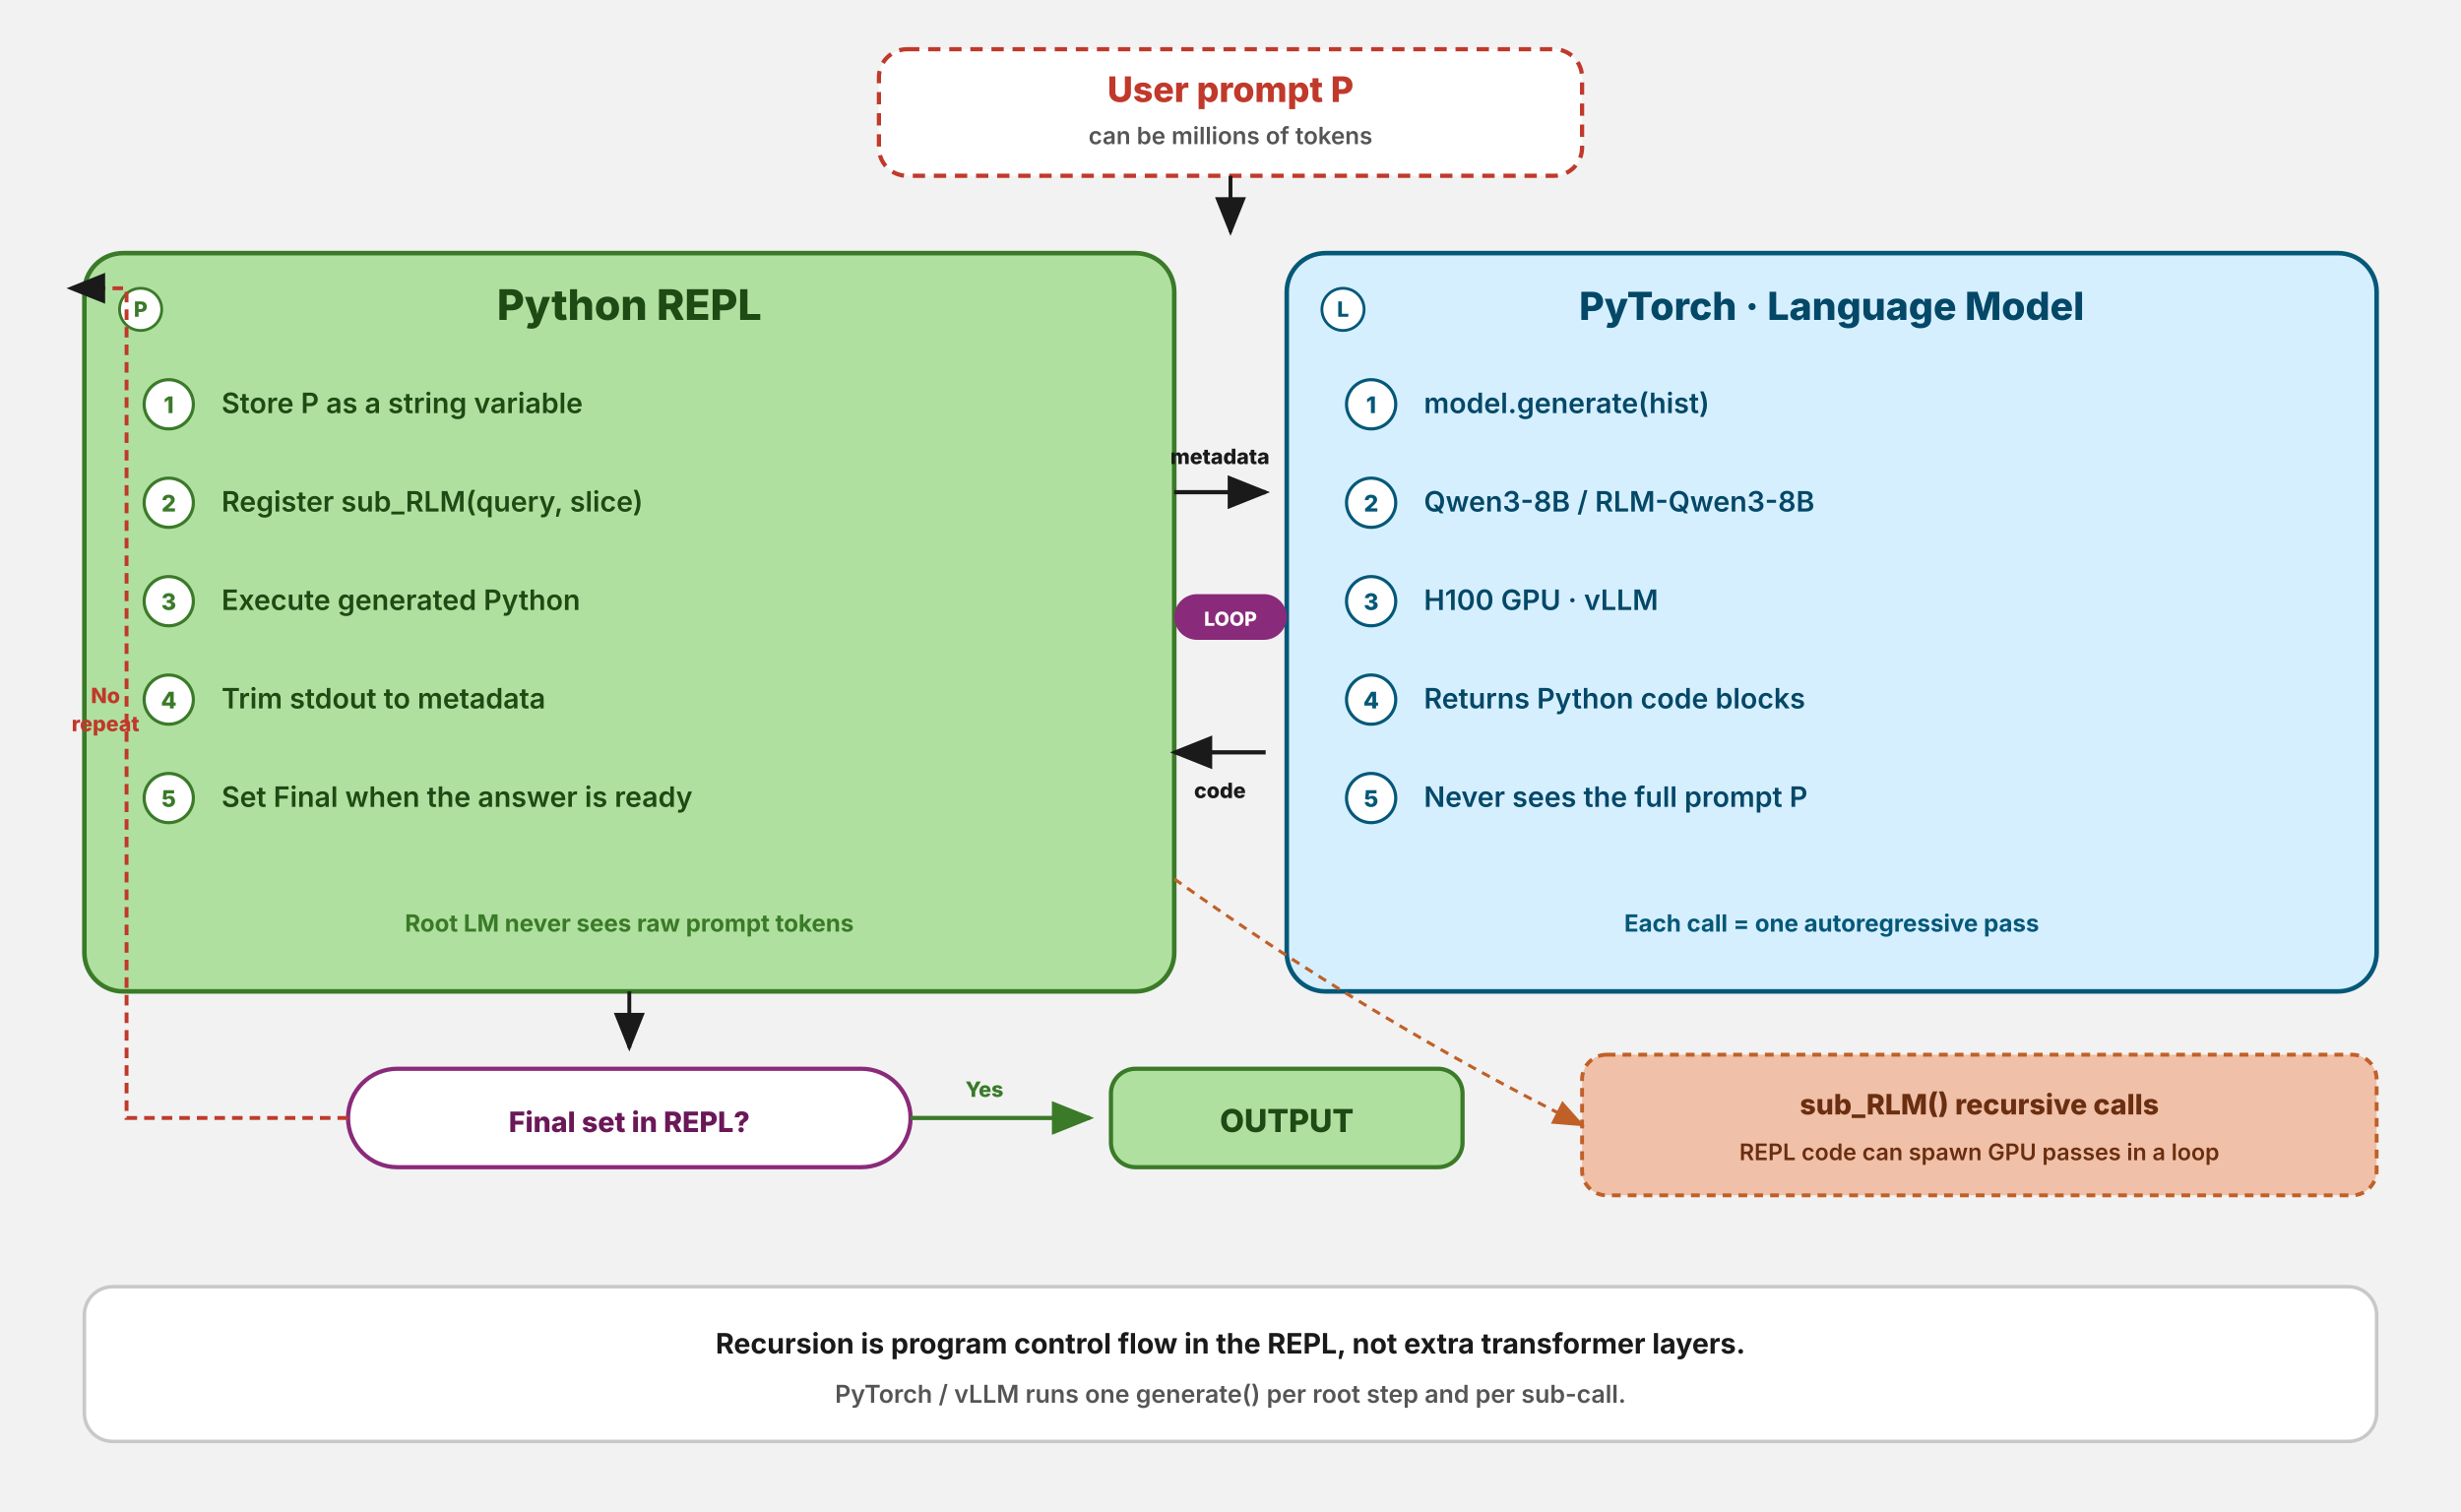
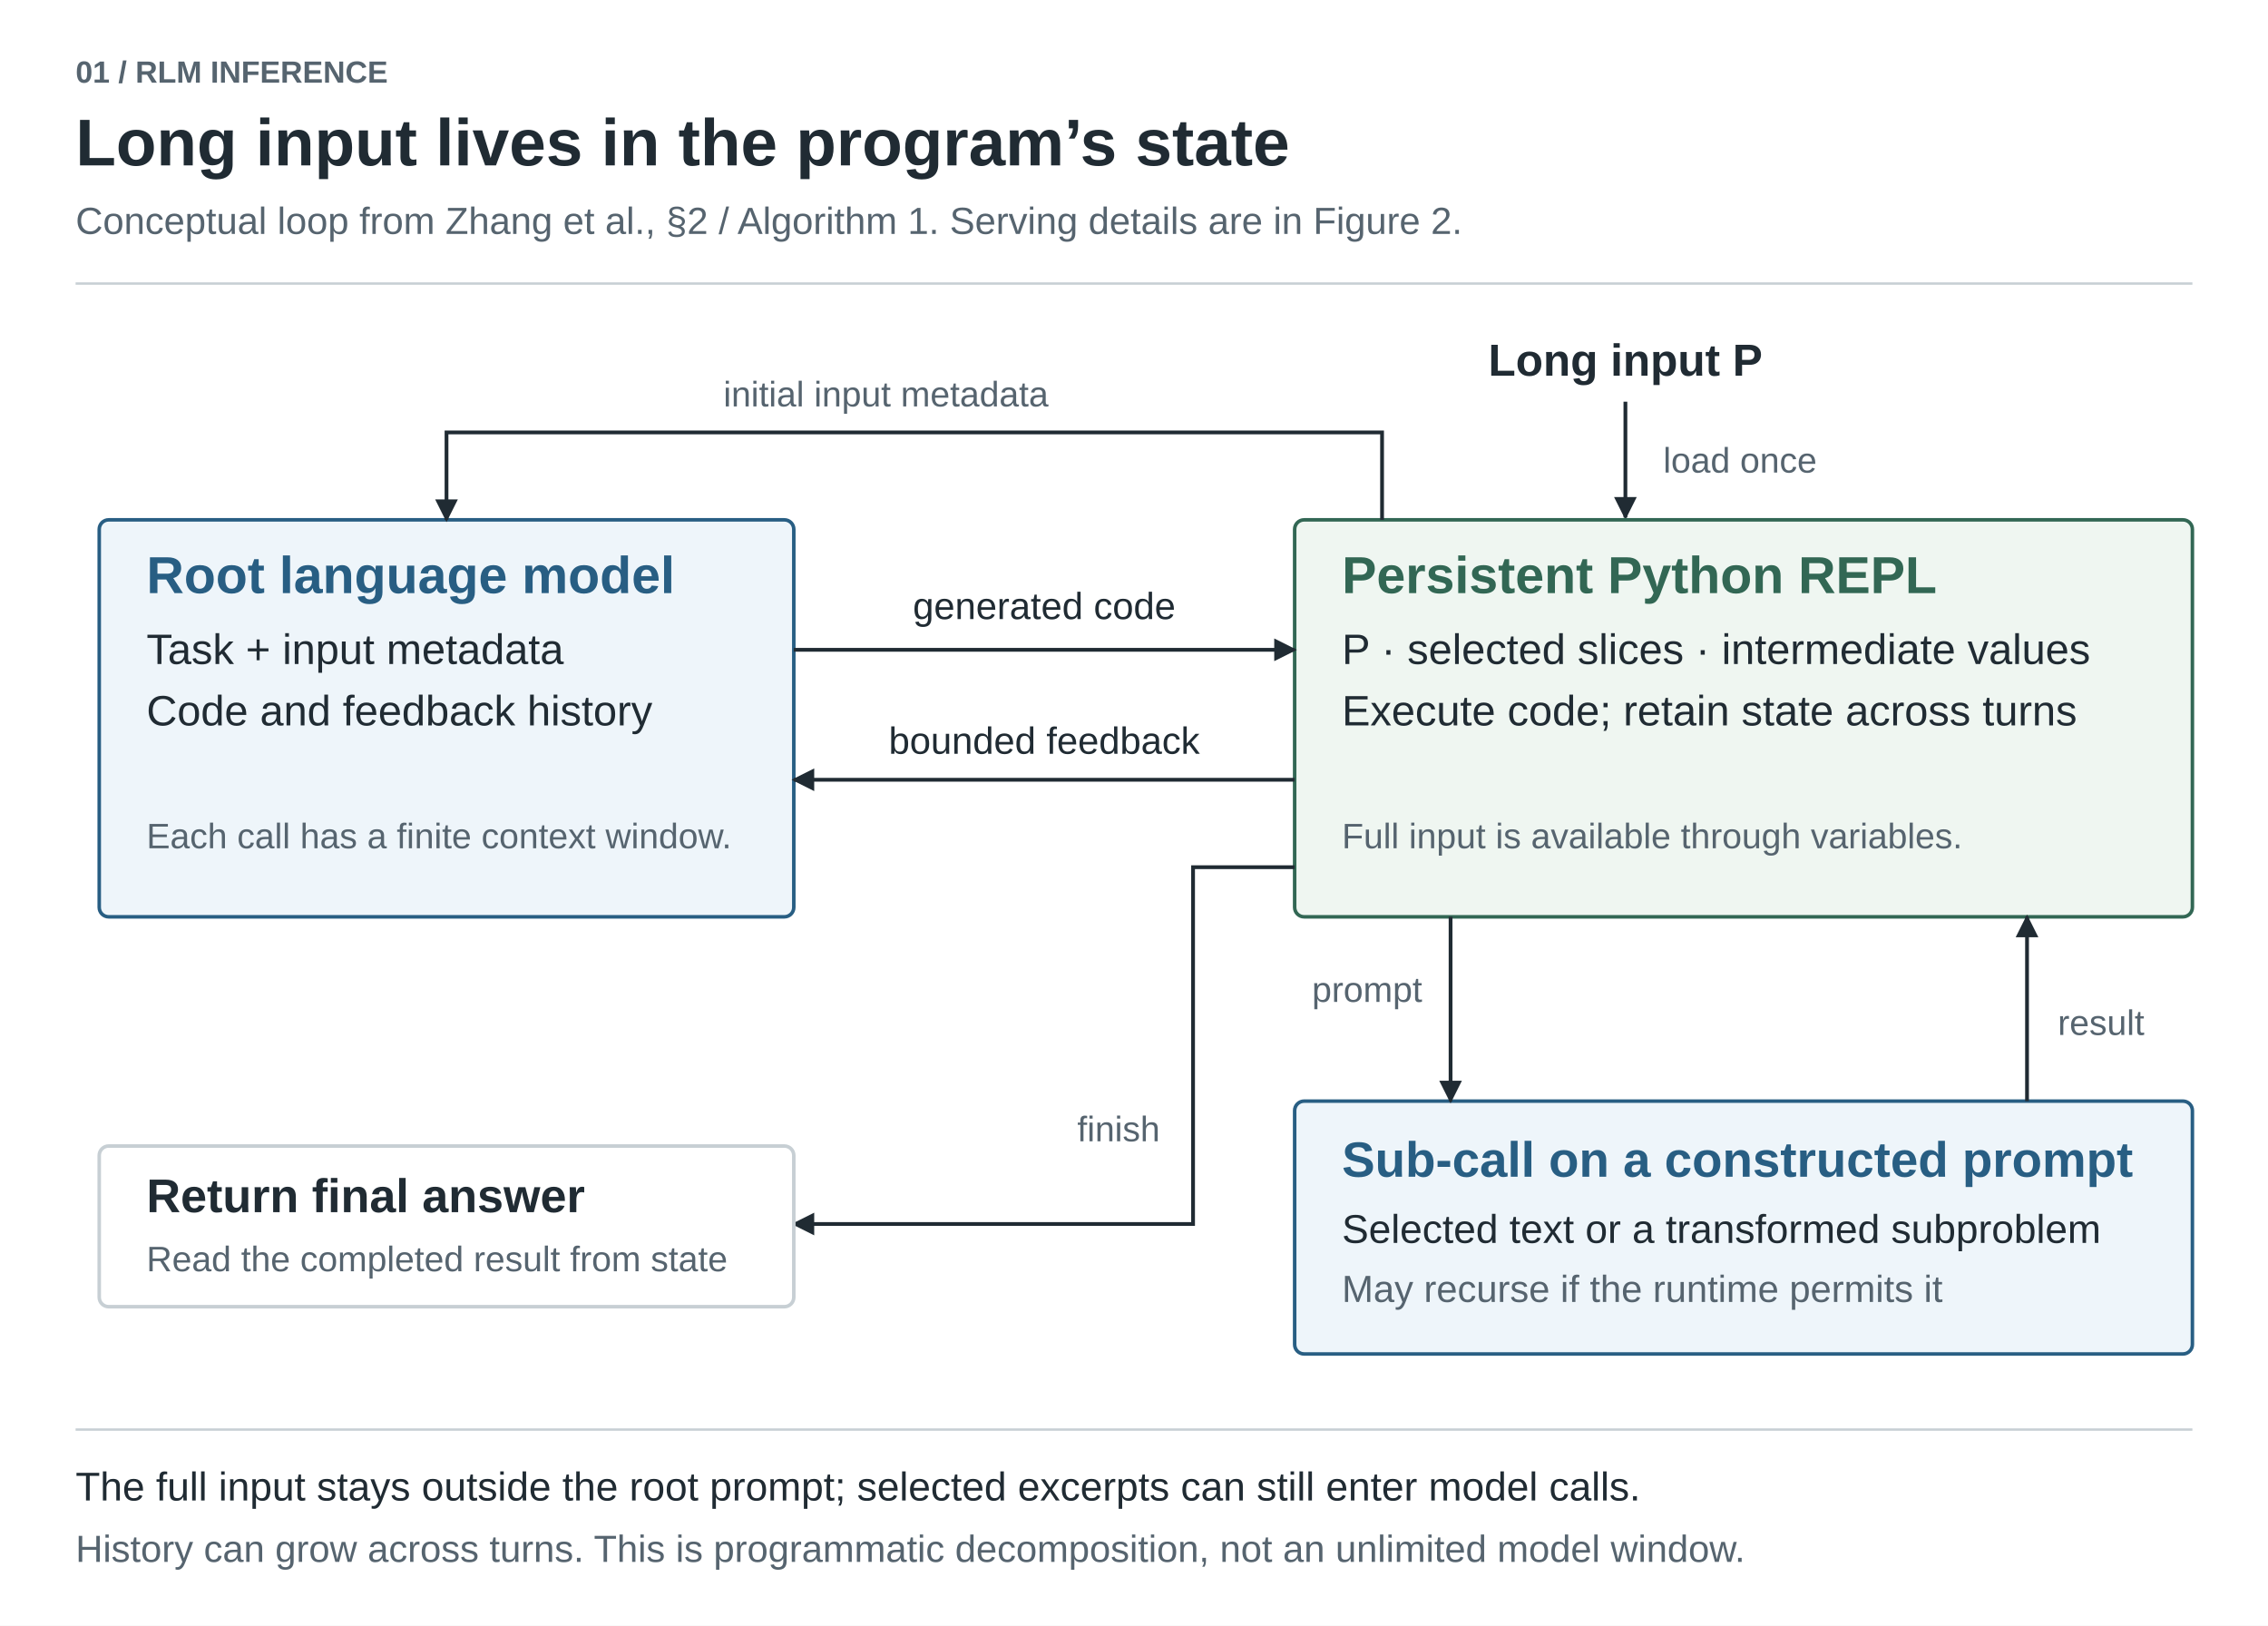
- <svg xmlns="http://www.w3.org/2000/svg" width="1400" height="860" viewBox="0 0 1400 860">
+ <svg xmlns="http://www.w3.org/2000/svg" width="960" height="688" viewBox="0 0 960 688" role="img" aria-labelledby="title desc">
  <defs>
-     <marker id="arr" markerWidth="10" markerHeight="8" refX="9" refY="4" orient="auto" markerUnits="strokeWidth">
-       <polygon points="0 0, 10 4, 0 8" fill="#1A1A1A" />
-     </marker>
-     <marker id="arr-p" markerWidth="10" markerHeight="8" refX="9" refY="4" orient="auto" markerUnits="strokeWidth">
-       <polygon points="0 0, 10 4, 0 8" fill="#8A2A7A" />
-     </marker>
-     <marker id="arr-g" markerWidth="10" markerHeight="8" refX="9" refY="4" orient="auto" markerUnits="strokeWidth">
-       <polygon points="0 0, 10 4, 0 8" fill="#3A7A28" />
-     </marker>
-     <marker id="arr-b" markerWidth="10" markerHeight="8" refX="9" refY="4" orient="auto" markerUnits="strokeWidth">
-       <polygon points="0 0, 10 4, 0 8" fill="#045878" />
-     </marker>
-     <marker id="arr-o" markerWidth="10" markerHeight="8" refX="9" refY="4" orient="auto" markerUnits="strokeWidth">
-       <polygon points="0 0, 10 4, 0 8" fill="#C06028" />
-     </marker>
-     <marker id="arr-u" markerWidth="10" markerHeight="8" refX="9" refY="4" orient="auto" markerUnits="strokeWidth">
-       <polygon points="0 0, 10 4, 0 8" fill="#3A4088" />
+     <marker id="arrow" viewBox="0 0 10 10" refX="9" refY="5" markerWidth="6" markerHeight="6" orient="auto-start-reverse">
+       <path d="M0 0 L10 5 L0 10 Z" fill="#202b33" />
    </marker>
  </defs>
-   <rect width="1400" height="860" fill="#F2F2F2" />
-   <rect x="500.0" y="28.0" width="400.0" height="72.0" rx="16" ry="16" fill="#FFFFFF" stroke="#C0392B" stroke-width="2.4" stroke-dasharray="7 5" />
-   <text x="700.0" y="58.0" text-anchor="middle" fill="#C0392B" font-family="Inter, Liberation Sans, DejaVu Sans, sans-serif" font-size="20" font-weight="800">User prompt P</text>
-   <text x="700.0" y="82.0" text-anchor="middle" fill="#555555" font-family="Inter, Liberation Sans, DejaVu Sans, sans-serif" font-size="13.5" font-weight="600">can be millions of tokens</text>
-   <line x1="700.0" y1="100.0" x2="700.0" y2="132.0" stroke="#1A1A1A" stroke-width="2.2" marker-end="url(#arr)" />
-   <rect x="48.0" y="144.0" width="620.0" height="420.0" rx="22" ry="22" fill="#B0E0A0" stroke="#3A7A28" stroke-width="2.6" />
-   <circle cx="80" cy="176" r="12" fill="#FFFFFF" stroke="#3A7A28" stroke-width="1.6" />
-   <text x="80" y="180.2" text-anchor="middle" fill="#3A7A28" font-family="Inter, Liberation Sans, DejaVu Sans, sans-serif" font-size="12" font-weight="800">P</text>
-   <text x="358.0" y="182.0" text-anchor="middle" fill="#1E4A14" font-family="Inter, Liberation Sans, DejaVu Sans, sans-serif" font-size="24" font-weight="800">Python REPL</text>
-   <circle cx="96" cy="230" r="14" fill="#FFFFFF" stroke="#3A7A28" stroke-width="1.8" />
-   <text x="96.0" y="235.0" text-anchor="middle" fill="#3A7A28" font-family="Inter, Liberation Sans, DejaVu Sans, sans-serif" font-size="13" font-weight="800">1</text>
-   <text x="126.0" y="235.0" text-anchor="start" fill="#1E4A14" font-family="Inter, Liberation Sans, DejaVu Sans, sans-serif" font-size="16" font-weight="600">Store P as a string variable</text>
-   <circle cx="96" cy="286" r="14" fill="#FFFFFF" stroke="#3A7A28" stroke-width="1.8" />
-   <text x="96.0" y="291.0" text-anchor="middle" fill="#3A7A28" font-family="Inter, Liberation Sans, DejaVu Sans, sans-serif" font-size="13" font-weight="800">2</text>
-   <text x="126.0" y="291.0" text-anchor="start" fill="#1E4A14" font-family="Inter, Liberation Sans, DejaVu Sans, sans-serif" font-size="16" font-weight="600">Register sub_RLM(query, slice)</text>
-   <circle cx="96" cy="342" r="14" fill="#FFFFFF" stroke="#3A7A28" stroke-width="1.8" />
-   <text x="96.0" y="347.0" text-anchor="middle" fill="#3A7A28" font-family="Inter, Liberation Sans, DejaVu Sans, sans-serif" font-size="13" font-weight="800">3</text>
-   <text x="126.0" y="347.0" text-anchor="start" fill="#1E4A14" font-family="Inter, Liberation Sans, DejaVu Sans, sans-serif" font-size="16" font-weight="600">Execute generated Python</text>
-   <circle cx="96" cy="398" r="14" fill="#FFFFFF" stroke="#3A7A28" stroke-width="1.8" />
-   <text x="96.0" y="403.0" text-anchor="middle" fill="#3A7A28" font-family="Inter, Liberation Sans, DejaVu Sans, sans-serif" font-size="13" font-weight="800">4</text>
-   <text x="126.0" y="403.0" text-anchor="start" fill="#1E4A14" font-family="Inter, Liberation Sans, DejaVu Sans, sans-serif" font-size="16" font-weight="600">Trim stdout to metadata</text>
-   <circle cx="96" cy="454" r="14" fill="#FFFFFF" stroke="#3A7A28" stroke-width="1.8" />
-   <text x="96.0" y="459.0" text-anchor="middle" fill="#3A7A28" font-family="Inter, Liberation Sans, DejaVu Sans, sans-serif" font-size="13" font-weight="800">5</text>
-   <text x="126.0" y="459.0" text-anchor="start" fill="#1E4A14" font-family="Inter, Liberation Sans, DejaVu Sans, sans-serif" font-size="16" font-weight="600">Set Final when the answer is ready</text>
-   <text x="358.0" y="530.0" text-anchor="middle" fill="#3A7A28" font-family="Inter, Liberation Sans, DejaVu Sans, sans-serif" font-size="13.5" font-weight="700">Root LM never sees raw prompt tokens</text>
-   <rect x="732.0" y="144.0" width="620.0" height="420.0" rx="22" ry="22" fill="#D6EFFF" stroke="#045878" stroke-width="2.6" />
-   <circle cx="764" cy="176" r="12" fill="#FFFFFF" stroke="#045878" stroke-width="1.6" />
-   <text x="764" y="180.2" text-anchor="middle" fill="#045878" font-family="Inter, Liberation Sans, DejaVu Sans, sans-serif" font-size="12" font-weight="800">L</text>
-   <text x="1042.0" y="182.0" text-anchor="middle" fill="#044868" font-family="Inter, Liberation Sans, DejaVu Sans, sans-serif" font-size="22" font-weight="800">PyTorch  ·  Language Model</text>
-   <circle cx="780" cy="230" r="14" fill="#FFFFFF" stroke="#045878" stroke-width="1.8" />
-   <text x="780.0" y="235.0" text-anchor="middle" fill="#045878" font-family="Inter, Liberation Sans, DejaVu Sans, sans-serif" font-size="13" font-weight="800">1</text>
-   <text x="810.0" y="235.0" text-anchor="start" fill="#044868" font-family="Inter, Liberation Sans, DejaVu Sans, sans-serif" font-size="16" font-weight="600">model.generate(hist)</text>
-   <circle cx="780" cy="286" r="14" fill="#FFFFFF" stroke="#045878" stroke-width="1.8" />
-   <text x="780.0" y="291.0" text-anchor="middle" fill="#045878" font-family="Inter, Liberation Sans, DejaVu Sans, sans-serif" font-size="13" font-weight="800">2</text>
-   <text x="810.0" y="291.0" text-anchor="start" fill="#044868" font-family="Inter, Liberation Sans, DejaVu Sans, sans-serif" font-size="16" font-weight="600">Qwen3-8B  /  RLM-Qwen3-8B</text>
-   <circle cx="780" cy="342" r="14" fill="#FFFFFF" stroke="#045878" stroke-width="1.8" />
-   <text x="780.0" y="347.0" text-anchor="middle" fill="#045878" font-family="Inter, Liberation Sans, DejaVu Sans, sans-serif" font-size="13" font-weight="800">3</text>
-   <text x="810.0" y="347.0" text-anchor="start" fill="#044868" font-family="Inter, Liberation Sans, DejaVu Sans, sans-serif" font-size="16" font-weight="600">H100 GPU  ·  vLLM</text>
-   <circle cx="780" cy="398" r="14" fill="#FFFFFF" stroke="#045878" stroke-width="1.8" />
-   <text x="780.0" y="403.0" text-anchor="middle" fill="#045878" font-family="Inter, Liberation Sans, DejaVu Sans, sans-serif" font-size="13" font-weight="800">4</text>
-   <text x="810.0" y="403.0" text-anchor="start" fill="#044868" font-family="Inter, Liberation Sans, DejaVu Sans, sans-serif" font-size="16" font-weight="600">Returns Python code blocks</text>
-   <circle cx="780" cy="454" r="14" fill="#FFFFFF" stroke="#045878" stroke-width="1.8" />
-   <text x="780.0" y="459.0" text-anchor="middle" fill="#045878" font-family="Inter, Liberation Sans, DejaVu Sans, sans-serif" font-size="13" font-weight="800">5</text>
-   <text x="810.0" y="459.0" text-anchor="start" fill="#044868" font-family="Inter, Liberation Sans, DejaVu Sans, sans-serif" font-size="16" font-weight="600">Never sees the full prompt P</text>
-   <text x="1042.0" y="530.0" text-anchor="middle" fill="#045878" font-family="Inter, Liberation Sans, DejaVu Sans, sans-serif" font-size="13.5" font-weight="700">Each call = one autoregressive pass</text>
-   <path d="M 668 280 H 720" fill="none" stroke="#1A1A1A" stroke-width="2.4" marker-end="url(#arr)" />
-   <path d="M 720 428 H 668" fill="none" stroke="#1A1A1A" stroke-width="2.4" marker-end="url(#arr)" />
-   <text x="694.0" y="264.0" text-anchor="middle" fill="#1A1A1A" font-family="Inter, Liberation Sans, DejaVu Sans, sans-serif" font-size="12" font-weight="800">metadata</text>
-   <text x="694.0" y="454.0" text-anchor="middle" fill="#1A1A1A" font-family="Inter, Liberation Sans, DejaVu Sans, sans-serif" font-size="12" font-weight="800">code</text>
-   <rect x="668" y="338" width="64" height="26" rx="13" fill="#8A2A7A" />
-   <text x="700.0" y="356.0" text-anchor="middle" fill="#FFFFFF" font-family="Inter, Liberation Sans, DejaVu Sans, sans-serif" font-size="11" font-weight="800">LOOP</text>
-   <line x1="358.0" y1="564.0" x2="358.0" y2="596.0" stroke="#1A1A1A" stroke-width="2.2" marker-end="url(#arr)" />
-   <rect x="198.0" y="608.0" width="320.0" height="56.0" rx="28" ry="28" fill="#FFFFFF" stroke="#8A2A7A" stroke-width="2.4" />
-   <text x="358.0" y="644.0" text-anchor="middle" fill="#6A1858" font-family="Inter, Liberation Sans, DejaVu Sans, sans-serif" font-size="16" font-weight="800">Final set in REPL?</text>
-   <path d="M 518 636 H 620" fill="none" stroke="#3A7A28" stroke-width="2.4" marker-end="url(#arr-g)" />
-   <text x="560.0" y="624.0" text-anchor="middle" fill="#3A7A28" font-family="Inter, Liberation Sans, DejaVu Sans, sans-serif" font-size="12" font-weight="800">Yes</text>
-   <rect x="632.0" y="608.0" width="200.0" height="56.0" rx="14" ry="14" fill="#B0E0A0" stroke="#3A7A28" stroke-width="2.4" />
-   <text x="732.0" y="644.0" text-anchor="middle" fill="#1E4A14" font-family="Inter, Liberation Sans, DejaVu Sans, sans-serif" font-size="18" font-weight="800">OUTPUT</text>
-   <path d="M 198 636 H 72 V 164 H 40" fill="none" stroke="#C0392B" stroke-width="2.2" stroke-dasharray="6 4" marker-end="url(#arr)" />
-   <text x="60.0" y="400.0" text-anchor="middle" fill="#C0392B" font-family="Inter, Liberation Sans, DejaVu Sans, sans-serif" font-size="12" font-weight="800">No</text>
-   <text x="60.0" y="416.0" text-anchor="middle" fill="#C0392B" font-family="Inter, Liberation Sans, DejaVu Sans, sans-serif" font-size="12" font-weight="800">repeat</text>
-   <rect x="900.0" y="600.0" width="452.0" height="80.0" rx="14" ry="14" fill="#F0C0A8" stroke="#C06028" stroke-width="2.2" stroke-dasharray="5 4" />
-   <text x="1126.0" y="634.0" text-anchor="middle" fill="#6A2E10" font-family="Inter, Liberation Sans, DejaVu Sans, sans-serif" font-size="16" font-weight="800">sub_RLM() recursive calls</text>
-   <text x="1126.0" y="660.0" text-anchor="middle" fill="#6A2E10" font-family="Inter, Liberation Sans, DejaVu Sans, sans-serif" font-size="13" font-weight="600">REPL code can spawn GPU passes in a loop</text>
-   <path d="M 668 500 Q 780 580 900 640" fill="none" stroke="#C06028" stroke-width="1.8" stroke-dasharray="5 4" marker-end="url(#arr-o)" />
-   <rect x="48.0" y="732.0" width="1304.0" height="88.0" rx="16" ry="16" fill="#FFFFFF" stroke="#C8C8C8" stroke-width="2.0" />
-   <text x="700.0" y="770.0" text-anchor="middle" fill="#1A1A1A" font-family="Inter, Liberation Sans, DejaVu Sans, sans-serif" font-size="16" font-weight="700">Recursion is program control flow in the REPL, not extra transformer layers.</text>
-   <text x="700.0" y="798.0" text-anchor="middle" fill="#555555" font-family="Inter, Liberation Sans, DejaVu Sans, sans-serif" font-size="14" font-weight="600">PyTorch / vLLM runs one generate() per root step and per sub-call.</text>
+   <rect width="960" height="688" fill="#ffffff" />
+   <text x="32" y="35" font-family="Arial, Helvetica, sans-serif" font-size="13" font-weight="700" fill="#56646f" text-anchor="start">01 / RLM INFERENCE</text>
+   <text x="32" y="70" font-family="Arial, Helvetica, sans-serif" font-size="28" font-weight="700" fill="#202b33" text-anchor="start">Long input lives in the program’s state</text>
+   <text x="32" y="99" font-family="Arial, Helvetica, sans-serif" font-size="16" font-weight="400" fill="#56646f" text-anchor="start">Conceptual loop from Zhang et al., §2 / Algorithm 1. Serving details are in Figure 2.</text>
+   <path d="M32 120 H928" stroke="#c7cfd4" stroke-width="1" />
+   <text x="688" y="159" font-family="Arial, Helvetica, sans-serif" font-size="19" font-weight="700" fill="#202b33" text-anchor="middle">Long input P</text>
+   <path d="M688 170 V219" fill="none" stroke="#202b33" stroke-width="1.6" marker-end="url(#arrow)" />
+   <text x="704" y="200" font-family="Arial, Helvetica, sans-serif" font-size="15" font-weight="400" fill="#56646f" text-anchor="start">load once</text>
+   <rect x="42" y="220" width="294" height="168" rx="4" fill="#eef5fa" stroke="#285e83" stroke-width="1.5" />
+   <text x="62" y="251" font-family="Arial, Helvetica, sans-serif" font-size="22" font-weight="700" fill="#285e83" text-anchor="start">Root language model</text>
+   <text x="62" y="281" font-family="Arial, Helvetica, sans-serif" font-size="18" font-weight="400" fill="#202b33" text-anchor="start">Task + input metadata</text>
+   <text x="62" y="307" font-family="Arial, Helvetica, sans-serif" font-size="18" font-weight="400" fill="#202b33" text-anchor="start">Code and feedback history</text>
+   <text x="62" y="359" font-family="Arial, Helvetica, sans-serif" font-size="15" font-weight="400" fill="#56646f" text-anchor="start">Each call has a finite context window.</text>
+   <rect x="548" y="220" width="380" height="168" rx="4" fill="#eff6f1" stroke="#326754" stroke-width="1.5" />
+   <text x="568" y="251" font-family="Arial, Helvetica, sans-serif" font-size="22" font-weight="700" fill="#326754" text-anchor="start">Persistent Python REPL</text>
+   <text x="568" y="281" font-family="Arial, Helvetica, sans-serif" font-size="18" font-weight="400" fill="#202b33" text-anchor="start">P · selected slices · intermediate values</text>
+   <text x="568" y="307" font-family="Arial, Helvetica, sans-serif" font-size="18" font-weight="400" fill="#202b33" text-anchor="start">Execute code; retain state across turns</text>
+   <text x="568" y="359" font-family="Arial, Helvetica, sans-serif" font-size="15" font-weight="400" fill="#56646f" text-anchor="start">Full input is available through variables.</text>
+   <path d="M336 275 H548" fill="none" stroke="#202b33" stroke-width="1.6" marker-end="url(#arrow)" />
+   <text x="442" y="262" font-family="Arial, Helvetica, sans-serif" font-size="16" font-weight="400" fill="#202b33" text-anchor="middle">generated code</text>
+   <path d="M548 330 H336" fill="none" stroke="#202b33" stroke-width="1.6" marker-end="url(#arrow)" />
+   <text x="442" y="319" font-family="Arial, Helvetica, sans-serif" font-size="16" font-weight="400" fill="#202b33" text-anchor="middle">bounded feedback</text>
+   <path d="M585 220 V183 H189 V220" fill="none" stroke="#202b33" stroke-width="1.6" marker-end="url(#arrow)" />
+   <text x="375" y="172" font-family="Arial, Helvetica, sans-serif" font-size="15" font-weight="400" fill="#56646f" text-anchor="middle">initial input metadata</text>
+   <rect x="548" y="466" width="380" height="107" rx="4" fill="#eef5fa" stroke="#285e83" stroke-width="1.5" />
+   <text x="568" y="498" font-family="Arial, Helvetica, sans-serif" font-size="21" font-weight="700" fill="#285e83" text-anchor="start">Sub-call on a constructed prompt</text>
+   <text x="568" y="526" font-family="Arial, Helvetica, sans-serif" font-size="17" font-weight="400" fill="#202b33" text-anchor="start">Selected text or a transformed subproblem</text>
+   <text x="568" y="551" font-family="Arial, Helvetica, sans-serif" font-size="16" font-weight="400" fill="#56646f" text-anchor="start">May recurse if the runtime permits it</text>
+   <path d="M614 388 V466" fill="none" stroke="#202b33" stroke-width="1.6" marker-end="url(#arrow)" />
+   <text x="602" y="424" font-family="Arial, Helvetica, sans-serif" font-size="15" font-weight="400" fill="#56646f" text-anchor="end">prompt</text>
+   <path d="M858 466 V388" fill="none" stroke="#202b33" stroke-width="1.6" marker-end="url(#arrow)" />
+   <text x="871" y="438" font-family="Arial, Helvetica, sans-serif" font-size="15" font-weight="400" fill="#56646f" text-anchor="start">result</text>
+   <path d="M548 367 H505 V518 H336" fill="none" stroke="#202b33" stroke-width="1.6" marker-end="url(#arrow)" />
+   <text x="491" y="483" font-family="Arial, Helvetica, sans-serif" font-size="15" font-weight="400" fill="#56646f" text-anchor="end">finish</text>
+   <rect x="42" y="485" width="294" height="68" rx="4" fill="#fff" stroke="#c7cfd4" stroke-width="1.5" />
+   <text x="62" y="513" font-family="Arial, Helvetica, sans-serif" font-size="20" font-weight="700" fill="#202b33" text-anchor="start">Return final answer</text>
+   <text x="62" y="538" font-family="Arial, Helvetica, sans-serif" font-size="15" font-weight="400" fill="#56646f" text-anchor="start">Read the completed result from state</text>
+   <path d="M32 605 H928" stroke="#c7cfd4" stroke-width="1" />
+   <text x="32" y="635" font-family="Arial, Helvetica, sans-serif" font-size="17" font-weight="400" fill="#202b33" text-anchor="start">The full input stays outside the root prompt; selected excerpts can still enter model calls.</text>
+   <text x="32" y="661" font-family="Arial, Helvetica, sans-serif" font-size="16" font-weight="400" fill="#56646f" text-anchor="start">History can grow across turns. This is programmatic decomposition, not an unlimited model window.</text>
</svg>
